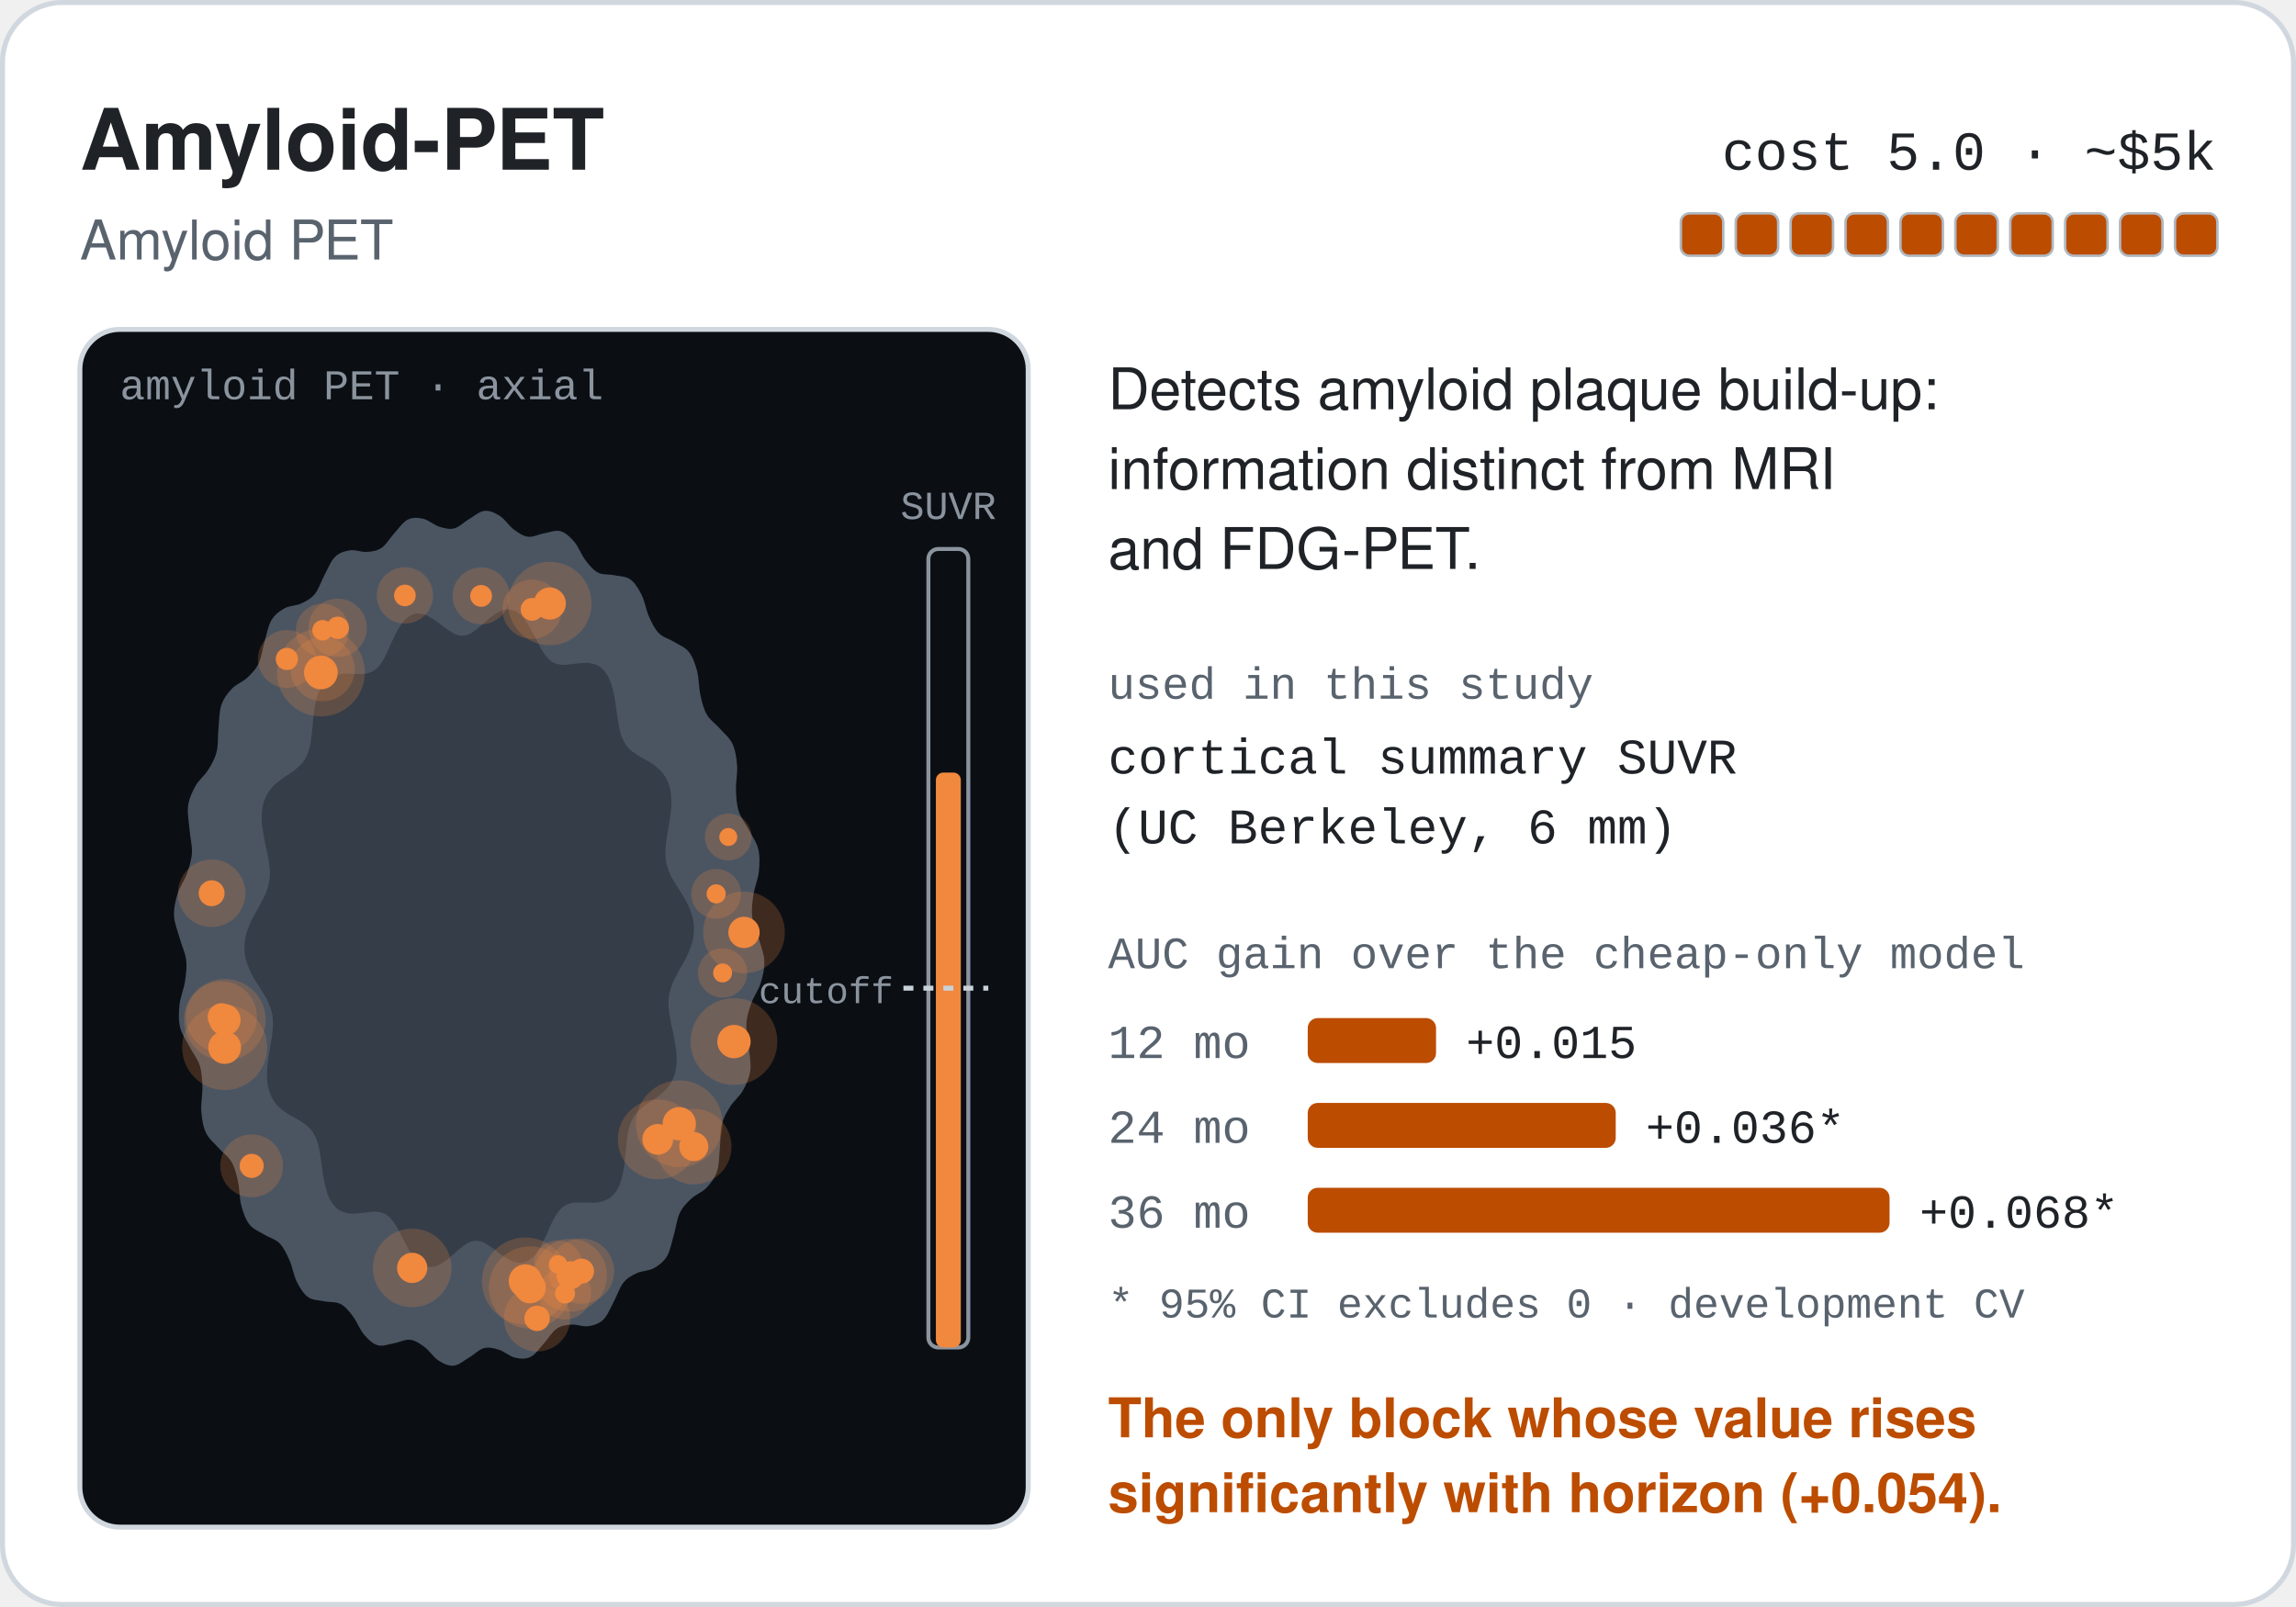
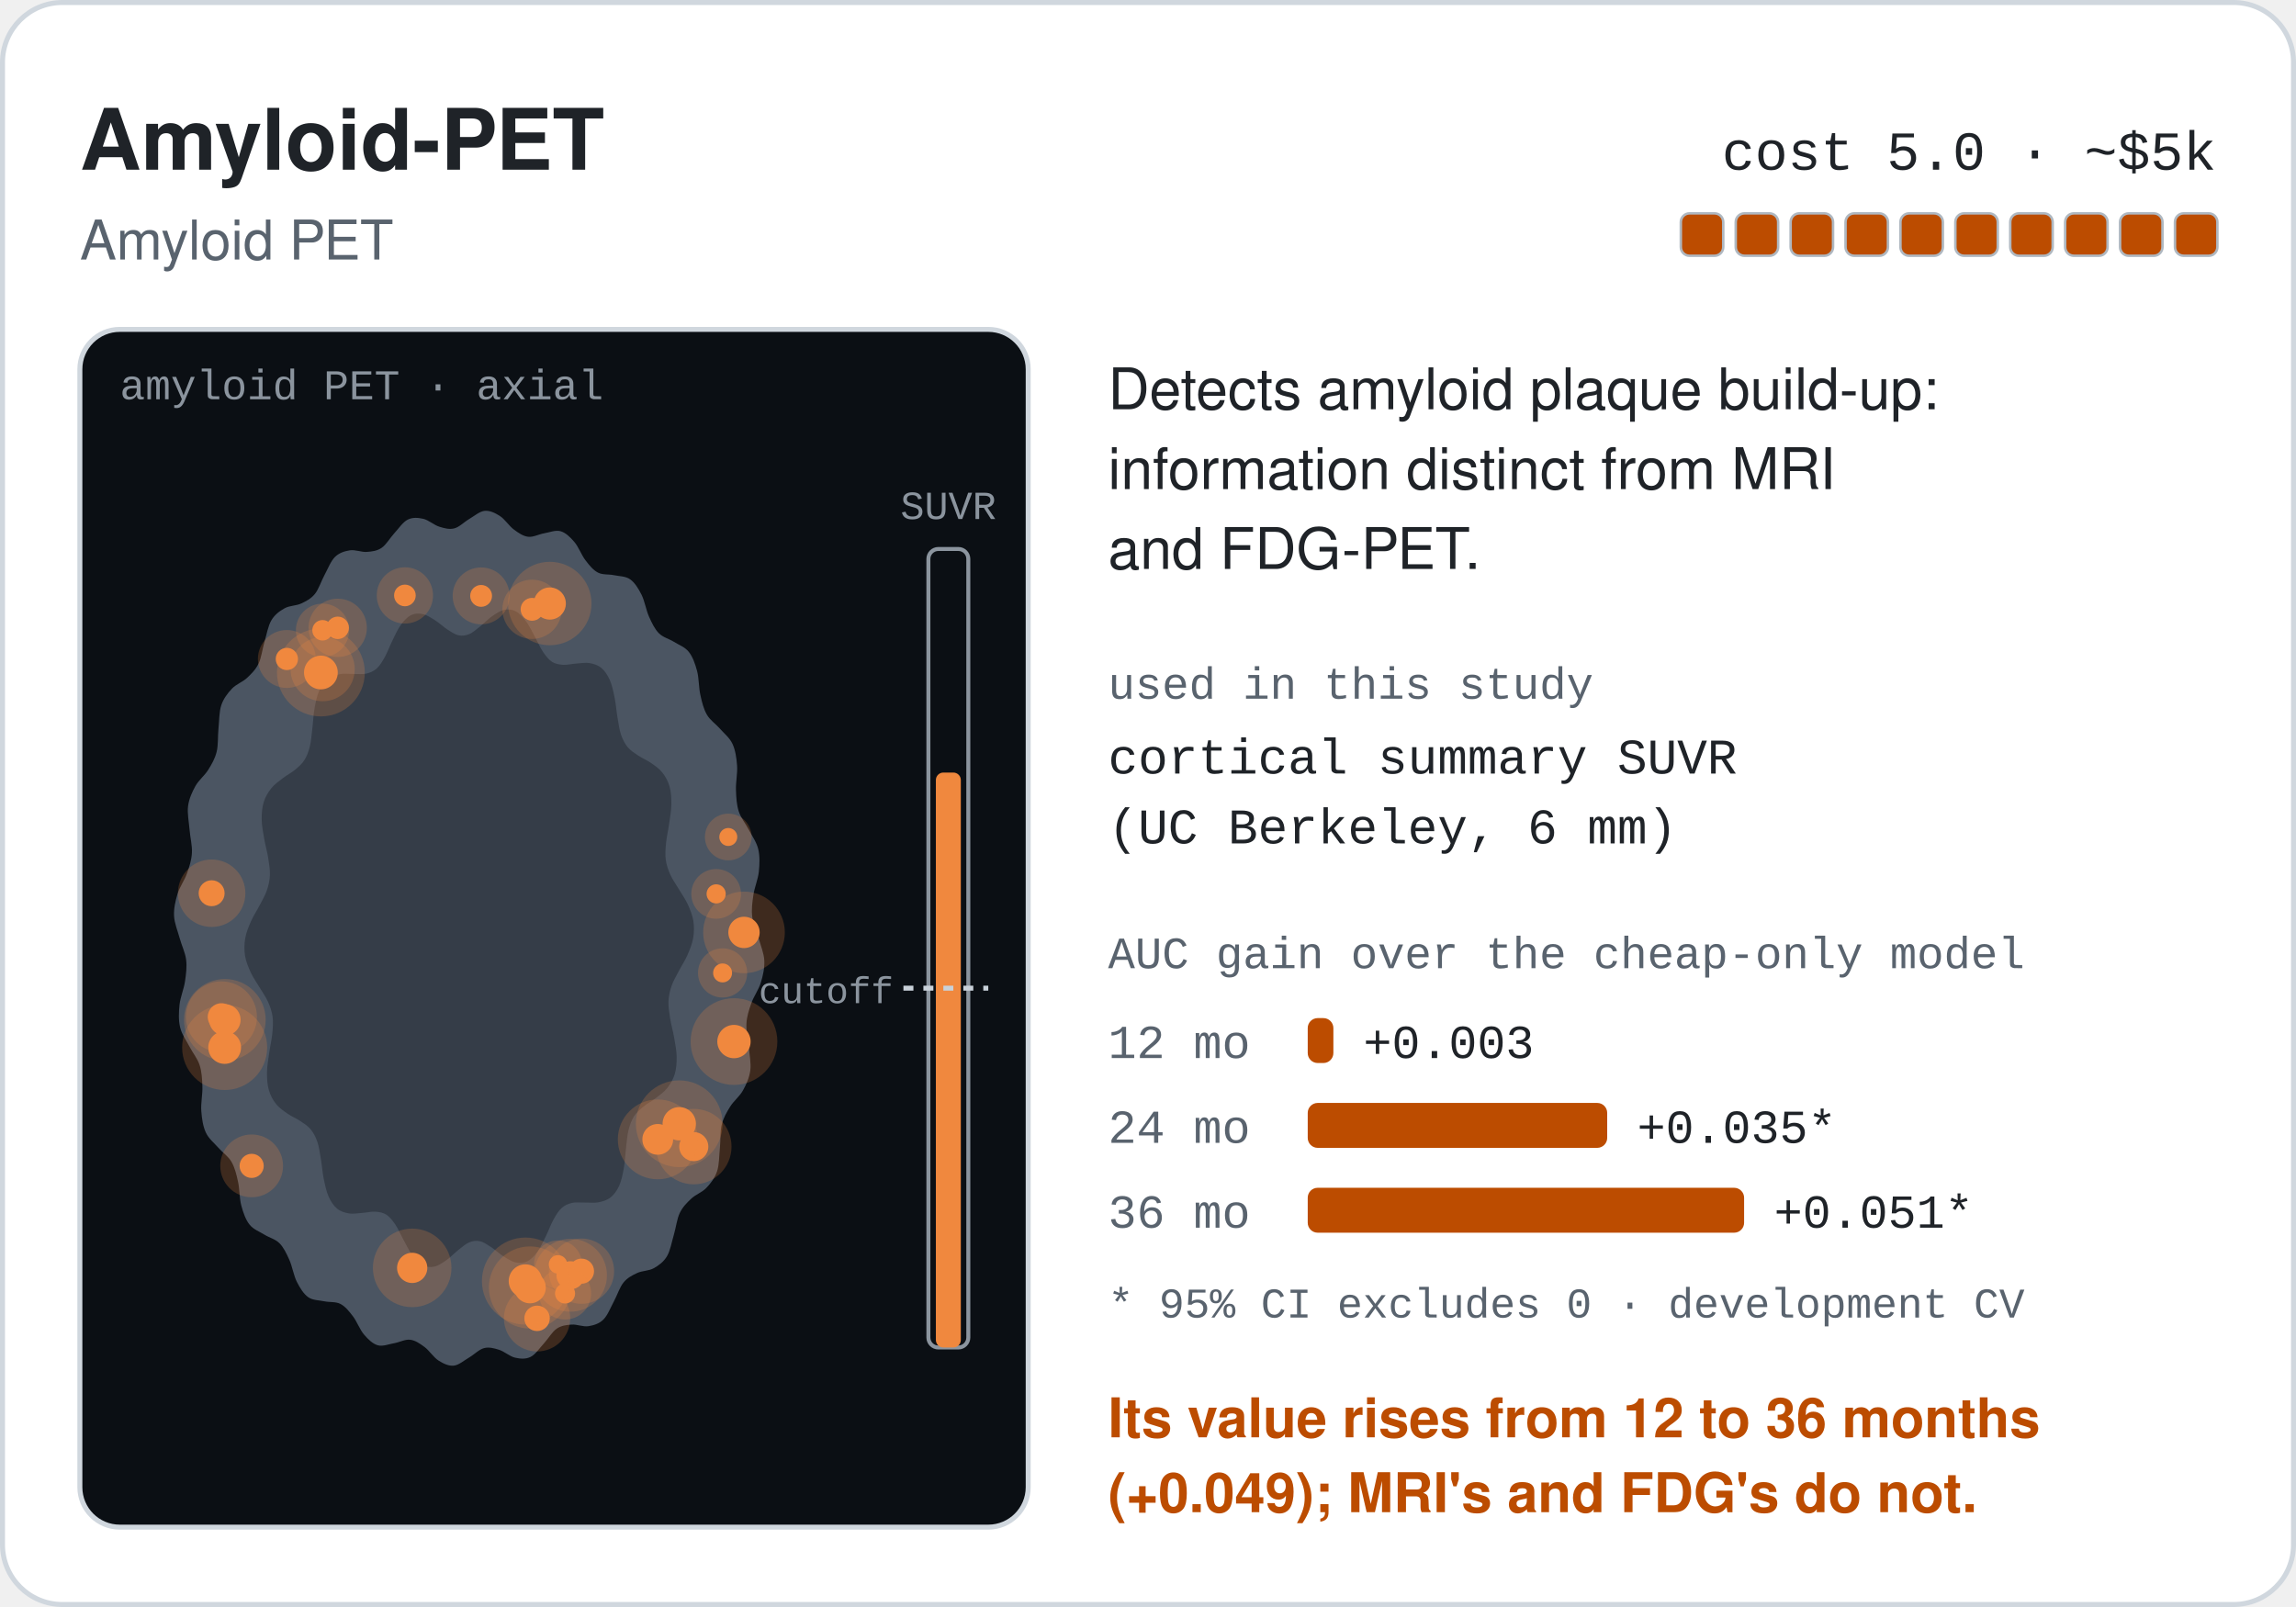
<svg xmlns="http://www.w3.org/2000/svg" width="460" height="322" viewBox="0 0 460 322" role="img" aria-labelledby="t d">
  <style>.s{font-family:-apple-system,BlinkMacSystemFont,"Segoe UI",Helvetica,Arial,sans-serif}.m{font-family:ui-monospace,SFMono-Regular,"SF Mono",Menlo,Consolas,"Liberation Mono",monospace}@media (prefers-reduced-motion:no-preference){@keyframes a0k{0%{opacity:0;transform:scale(.2)}3%{opacity:0;transform:scale(.2)}5%{opacity:1;transform:scale(1)}92%{opacity:1;transform:scale(1)}95%{opacity:0;transform:scale(1)}100%{opacity:0;transform:scale(.2)}}.a0{animation:a0k 10s cubic-bezier(.22,.8,.24,1) infinite;transform-box:fill-box;transform-origin:center}@keyframes a1k{0%{opacity:0;transform:scale(.2)}4.2%{opacity:0;transform:scale(.2)}6.2%{opacity:1;transform:scale(1)}92%{opacity:1;transform:scale(1)}95%{opacity:0;transform:scale(1)}100%{opacity:0;transform:scale(.2)}}.a1{animation:a1k 10s cubic-bezier(.22,.8,.24,1) infinite;transform-box:fill-box;transform-origin:center}@keyframes a2k{0%{opacity:0;transform:scale(.2)}5.4%{opacity:0;transform:scale(.2)}7.4%{opacity:1;transform:scale(1)}92%{opacity:1;transform:scale(1)}95%{opacity:0;transform:scale(1)}100%{opacity:0;transform:scale(.2)}}.a2{animation:a2k 10s cubic-bezier(.22,.8,.24,1) infinite;transform-box:fill-box;transform-origin:center}@keyframes a3k{0%{opacity:0;transform:scale(.2)}6.6%{opacity:0;transform:scale(.2)}8.6%{opacity:1;transform:scale(1)}92%{opacity:1;transform:scale(1)}95%{opacity:0;transform:scale(1)}100%{opacity:0;transform:scale(.2)}}.a3{animation:a3k 10s cubic-bezier(.22,.8,.24,1) infinite;transform-box:fill-box;transform-origin:center}@keyframes a4k{0%{opacity:0;transform:scale(.2)}7.8%{opacity:0;transform:scale(.2)}9.8%{opacity:1;transform:scale(1)}92%{opacity:1;transform:scale(1)}95%{opacity:0;transform:scale(1)}100%{opacity:0;transform:scale(.2)}}.a4{animation:a4k 10s cubic-bezier(.22,.8,.24,1) infinite;transform-box:fill-box;transform-origin:center}@keyframes a5k{0%{opacity:0;transform:scale(.2)}9%{opacity:0;transform:scale(.2)}11%{opacity:1;transform:scale(1)}92%{opacity:1;transform:scale(1)}95%{opacity:0;transform:scale(1)}100%{opacity:0;transform:scale(.2)}}.a5{animation:a5k 10s cubic-bezier(.22,.8,.24,1) infinite;transform-box:fill-box;transform-origin:center}@keyframes a6k{0%{opacity:0;transform:scale(.2)}10.2%{opacity:0;transform:scale(.2)}12.2%{opacity:1;transform:scale(1)}92%{opacity:1;transform:scale(1)}95%{opacity:0;transform:scale(1)}100%{opacity:0;transform:scale(.2)}}.a6{animation:a6k 10s cubic-bezier(.22,.8,.24,1) infinite;transform-box:fill-box;transform-origin:center}@keyframes a7k{0%{opacity:0;transform:scale(.2)}11.4%{opacity:0;transform:scale(.2)}13.4%{opacity:1;transform:scale(1)}92%{opacity:1;transform:scale(1)}95%{opacity:0;transform:scale(1)}100%{opacity:0;transform:scale(.2)}}.a7{animation:a7k 10s cubic-bezier(.22,.8,.24,1) infinite;transform-box:fill-box;transform-origin:center}@keyframes a8k{0%{opacity:0;transform:scale(.2)}12.6%{opacity:0;transform:scale(.2)}14.6%{opacity:1;transform:scale(1)}92%{opacity:1;transform:scale(1)}95%{opacity:0;transform:scale(1)}100%{opacity:0;transform:scale(.2)}}.a8{animation:a8k 10s cubic-bezier(.22,.8,.24,1) infinite;transform-box:fill-box;transform-origin:center}@keyframes a9k{0%{opacity:0;transform:scale(.2)}13.8%{opacity:0;transform:scale(.2)}15.8%{opacity:1;transform:scale(1)}92%{opacity:1;transform:scale(1)}95%{opacity:0;transform:scale(1)}100%{opacity:0;transform:scale(.2)}}.a9{animation:a9k 10s cubic-bezier(.22,.8,.24,1) infinite;transform-box:fill-box;transform-origin:center}@keyframes a10k{0%{opacity:0;transform:scale(.2)}8%{opacity:0;transform:scale(.2)}11%{opacity:1;transform:scale(1)}92%{opacity:1;transform:scale(1)}95%{opacity:0;transform:scale(1)}100%{opacity:0;transform:scale(.2)}}.a10{animation:a10k 10s cubic-bezier(.22,.8,.24,1) infinite;transform-box:fill-box;transform-origin:center}@keyframes a11k{0%{opacity:0;transform:scale(.2)}9.5%{opacity:0;transform:scale(.2)}12.5%{opacity:1;transform:scale(1)}92%{opacity:1;transform:scale(1)}95%{opacity:0;transform:scale(1)}100%{opacity:0;transform:scale(.2)}}.a11{animation:a11k 10s cubic-bezier(.22,.8,.24,1) infinite;transform-box:fill-box;transform-origin:center}@keyframes a12k{0%{opacity:0;transform:scale(.2)}11%{opacity:0;transform:scale(.2)}14%{opacity:1;transform:scale(1)}92%{opacity:1;transform:scale(1)}95%{opacity:0;transform:scale(1)}100%{opacity:0;transform:scale(.2)}}.a12{animation:a12k 10s cubic-bezier(.22,.8,.24,1) infinite;transform-box:fill-box;transform-origin:center}@keyframes a13k{0%{opacity:0;transform:scale(.2)}12.5%{opacity:0;transform:scale(.2)}15.5%{opacity:1;transform:scale(1)}92%{opacity:1;transform:scale(1)}95%{opacity:0;transform:scale(1)}100%{opacity:0;transform:scale(.2)}}.a13{animation:a13k 10s cubic-bezier(.22,.8,.24,1) infinite;transform-box:fill-box;transform-origin:center}@keyframes a14k{0%{opacity:0;transform:scale(.2)}14%{opacity:0;transform:scale(.2)}17%{opacity:1;transform:scale(1)}92%{opacity:1;transform:scale(1)}95%{opacity:0;transform:scale(1)}100%{opacity:0;transform:scale(.2)}}.a14{animation:a14k 10s cubic-bezier(.22,.8,.24,1) infinite;transform-box:fill-box;transform-origin:center}@keyframes a15k{0%{opacity:0;transform:scale(.2)}15.5%{opacity:0;transform:scale(.2)}18.5%{opacity:1;transform:scale(1)}92%{opacity:1;transform:scale(1)}95%{opacity:0;transform:scale(1)}100%{opacity:0;transform:scale(.2)}}.a15{animation:a15k 10s cubic-bezier(.22,.8,.24,1) infinite;transform-box:fill-box;transform-origin:center}@keyframes a16k{0%{opacity:0;transform:scale(.2)}17%{opacity:0;transform:scale(.2)}20%{opacity:1;transform:scale(1)}92%{opacity:1;transform:scale(1)}95%{opacity:0;transform:scale(1)}100%{opacity:0;transform:scale(.2)}}.a16{animation:a16k 10s cubic-bezier(.22,.8,.24,1) infinite;transform-box:fill-box;transform-origin:center}@keyframes a17k{0%{opacity:0;transform:scale(.2)}18.5%{opacity:0;transform:scale(.2)}21.5%{opacity:1;transform:scale(1)}92%{opacity:1;transform:scale(1)}95%{opacity:0;transform:scale(1)}100%{opacity:0;transform:scale(.2)}}.a17{animation:a17k 10s cubic-bezier(.22,.8,.24,1) infinite;transform-box:fill-box;transform-origin:center}@keyframes a18k{0%{opacity:0;transform:scale(.2)}20%{opacity:0;transform:scale(.2)}23%{opacity:1;transform:scale(1)}92%{opacity:1;transform:scale(1)}95%{opacity:0;transform:scale(1)}100%{opacity:0;transform:scale(.2)}}.a18{animation:a18k 10s cubic-bezier(.22,.8,.24,1) infinite;transform-box:fill-box;transform-origin:center}@keyframes a19k{0%{opacity:0;transform:scale(.2)}21.5%{opacity:0;transform:scale(.2)}24.5%{opacity:1;transform:scale(1)}92%{opacity:1;transform:scale(1)}95%{opacity:0;transform:scale(1)}100%{opacity:0;transform:scale(.2)}}.a19{animation:a19k 10s cubic-bezier(.22,.8,.24,1) infinite;transform-box:fill-box;transform-origin:center}@keyframes a20k{0%{opacity:0;transform:scale(.2)}23%{opacity:0;transform:scale(.2)}26%{opacity:1;transform:scale(1)}92%{opacity:1;transform:scale(1)}95%{opacity:0;transform:scale(1)}100%{opacity:0;transform:scale(.2)}}.a20{animation:a20k 10s cubic-bezier(.22,.8,.24,1) infinite;transform-box:fill-box;transform-origin:center}@keyframes a21k{0%{opacity:0;transform:scale(.2)}24.5%{opacity:0;transform:scale(.2)}27.5%{opacity:1;transform:scale(1)}92%{opacity:1;transform:scale(1)}95%{opacity:0;transform:scale(1)}100%{opacity:0;transform:scale(.2)}}.a21{animation:a21k 10s cubic-bezier(.22,.8,.24,1) infinite;transform-box:fill-box;transform-origin:center}@keyframes a22k{0%{opacity:0;transform:scale(.2)}26%{opacity:0;transform:scale(.2)}29%{opacity:1;transform:scale(1)}92%{opacity:1;transform:scale(1)}95%{opacity:0;transform:scale(1)}100%{opacity:0;transform:scale(.2)}}.a22{animation:a22k 10s cubic-bezier(.22,.8,.24,1) infinite;transform-box:fill-box;transform-origin:center}@keyframes a23k{0%{opacity:0;transform:scale(.2)}27.5%{opacity:0;transform:scale(.2)}30.5%{opacity:1;transform:scale(1)}92%{opacity:1;transform:scale(1)}95%{opacity:0;transform:scale(1)}100%{opacity:0;transform:scale(.2)}}.a23{animation:a23k 10s cubic-bezier(.22,.8,.24,1) infinite;transform-box:fill-box;transform-origin:center}@keyframes a24k{0%{opacity:0;transform:scale(.2)}29%{opacity:0;transform:scale(.2)}32%{opacity:1;transform:scale(1)}92%{opacity:1;transform:scale(1)}95%{opacity:0;transform:scale(1)}100%{opacity:0;transform:scale(.2)}}.a24{animation:a24k 10s cubic-bezier(.22,.8,.24,1) infinite;transform-box:fill-box;transform-origin:center}@keyframes a25k{0%{opacity:0;transform:scale(.2)}30.5%{opacity:0;transform:scale(.2)}33.5%{opacity:1;transform:scale(1)}92%{opacity:1;transform:scale(1)}95%{opacity:0;transform:scale(1)}100%{opacity:0;transform:scale(.2)}}.a25{animation:a25k 10s cubic-bezier(.22,.8,.24,1) infinite;transform-box:fill-box;transform-origin:center}@keyframes a26k{0%{opacity:0;transform:scale(.2)}32%{opacity:0;transform:scale(.2)}35%{opacity:1;transform:scale(1)}92%{opacity:1;transform:scale(1)}95%{opacity:0;transform:scale(1)}100%{opacity:0;transform:scale(.2)}}.a26{animation:a26k 10s cubic-bezier(.22,.8,.24,1) infinite;transform-box:fill-box;transform-origin:center}@keyframes a27k{0%{opacity:0;transform:scale(.2)}33.5%{opacity:0;transform:scale(.2)}36.5%{opacity:1;transform:scale(1)}92%{opacity:1;transform:scale(1)}95%{opacity:0;transform:scale(1)}100%{opacity:0;transform:scale(.2)}}.a27{animation:a27k 10s cubic-bezier(.22,.8,.24,1) infinite;transform-box:fill-box;transform-origin:center}@keyframes a28k{0%{opacity:0;transform:scale(.2)}35%{opacity:0;transform:scale(.2)}38%{opacity:1;transform:scale(1)}92%{opacity:1;transform:scale(1)}95%{opacity:0;transform:scale(1)}100%{opacity:0;transform:scale(.2)}}.a28{animation:a28k 10s cubic-bezier(.22,.8,.24,1) infinite;transform-box:fill-box;transform-origin:center}@keyframes a29k{0%{opacity:0;transform:scale(.2)}36.5%{opacity:0;transform:scale(.2)}39.5%{opacity:1;transform:scale(1)}92%{opacity:1;transform:scale(1)}95%{opacity:0;transform:scale(1)}100%{opacity:0;transform:scale(.2)}}.a29{animation:a29k 10s cubic-bezier(.22,.8,.24,1) infinite;transform-box:fill-box;transform-origin:center}@keyframes a30k{0%{opacity:0;transform:scale(.2)}38%{opacity:0;transform:scale(.2)}41%{opacity:1;transform:scale(1)}92%{opacity:1;transform:scale(1)}95%{opacity:0;transform:scale(1)}100%{opacity:0;transform:scale(.2)}}.a30{animation:a30k 10s cubic-bezier(.22,.8,.24,1) infinite;transform-box:fill-box;transform-origin:center}@keyframes a31k{0%{opacity:0;transform:scale(.2)}39.5%{opacity:0;transform:scale(.2)}42.5%{opacity:1;transform:scale(1)}92%{opacity:1;transform:scale(1)}95%{opacity:0;transform:scale(1)}100%{opacity:0;transform:scale(.2)}}.a31{animation:a31k 10s cubic-bezier(.22,.8,.24,1) infinite;transform-box:fill-box;transform-origin:center}@keyframes a32k{0%{opacity:0;transform:scale(.2)}41%{opacity:0;transform:scale(.2)}44%{opacity:1;transform:scale(1)}92%{opacity:1;transform:scale(1)}95%{opacity:0;transform:scale(1)}100%{opacity:0;transform:scale(.2)}}.a32{animation:a32k 10s cubic-bezier(.22,.8,.24,1) infinite;transform-box:fill-box;transform-origin:center}@keyframes a33k{0%{opacity:0;transform:scale(.2)}42.5%{opacity:0;transform:scale(.2)}45.5%{opacity:1;transform:scale(1)}92%{opacity:1;transform:scale(1)}95%{opacity:0;transform:scale(1)}100%{opacity:0;transform:scale(.2)}}.a33{animation:a33k 10s cubic-bezier(.22,.8,.24,1) infinite;transform-box:fill-box;transform-origin:center}@keyframes a34k{0%{opacity:0;transform:scale(.2)}44%{opacity:0;transform:scale(.2)}47%{opacity:1;transform:scale(1)}92%{opacity:1;transform:scale(1)}95%{opacity:0;transform:scale(1)}100%{opacity:0;transform:scale(.2)}}.a34{animation:a34k 10s cubic-bezier(.22,.8,.24,1) infinite;transform-box:fill-box;transform-origin:center}@keyframes a35k{0%{opacity:0;transform:scale(.2)}45.5%{opacity:0;transform:scale(.2)}48.5%{opacity:1;transform:scale(1)}92%{opacity:1;transform:scale(1)}95%{opacity:0;transform:scale(1)}100%{opacity:0;transform:scale(.2)}}.a35{animation:a35k 10s cubic-bezier(.22,.8,.24,1) infinite;transform-box:fill-box;transform-origin:center}@keyframes a36k{0%{opacity:0;transform:scale(.2)}47%{opacity:0;transform:scale(.2)}50%{opacity:1;transform:scale(1)}92%{opacity:1;transform:scale(1)}95%{opacity:0;transform:scale(1)}100%{opacity:0;transform:scale(.2)}}.a36{animation:a36k 10s cubic-bezier(.22,.8,.24,1) infinite;transform-box:fill-box;transform-origin:center}@keyframes a37k{0%{opacity:0;transform:scale(.2)}48.5%{opacity:0;transform:scale(.2)}51.5%{opacity:1;transform:scale(1)}92%{opacity:1;transform:scale(1)}95%{opacity:0;transform:scale(1)}100%{opacity:0;transform:scale(.2)}}.a37{animation:a37k 10s cubic-bezier(.22,.8,.24,1) infinite;transform-box:fill-box;transform-origin:center}@keyframes a38k{0%{opacity:0;transform:scale(.2)}50%{opacity:0;transform:scale(.2)}53%{opacity:1;transform:scale(1)}92%{opacity:1;transform:scale(1)}95%{opacity:0;transform:scale(1)}100%{opacity:0;transform:scale(.2)}}.a38{animation:a38k 10s cubic-bezier(.22,.8,.24,1) infinite;transform-box:fill-box;transform-origin:center}@keyframes a39k{0%{opacity:0;transform:scale(.2)}51.5%{opacity:0;transform:scale(.2)}54.5%{opacity:1;transform:scale(1)}92%{opacity:1;transform:scale(1)}95%{opacity:0;transform:scale(1)}100%{opacity:0;transform:scale(.2)}}.a39{animation:a39k 10s cubic-bezier(.22,.8,.24,1) infinite;transform-box:fill-box;transform-origin:center}@keyframes a40k{0%{transform:scaleY(0);opacity:1}10%{transform:scaleY(0);opacity:1}56%{transform:scaleY(1);opacity:1}92%{transform:scaleY(1);opacity:1}95%{transform:scaleY(1);opacity:0}100%{transform:scaleY(0);opacity:0}}.a40{animation:a40k 10s cubic-bezier(.22,.8,.24,1) infinite;transform-box:fill-box;transform-origin:center bottom}@keyframes a41k{0%{transform:scaleX(0);opacity:1}18%{transform:scaleX(0);opacity:1}23%{transform:scaleX(1);opacity:1}92%{transform:scaleX(1);opacity:1}95%{transform:scaleX(1);opacity:0}100%{transform:scaleX(0);opacity:0}}.a41{animation:a41k 10s cubic-bezier(.22,.8,.24,1) infinite;transform-box:fill-box;transform-origin:left center}@keyframes a42k{0%{opacity:0}21%{opacity:0}24%{opacity:1}92%{opacity:1}95%{opacity:0}100%{opacity:0}}.a42{animation:a42k 10s cubic-bezier(.22,.8,.24,1) infinite}@keyframes a43k{0%{transform:scaleX(0);opacity:1}21%{transform:scaleX(0);opacity:1}26%{transform:scaleX(1);opacity:1}92%{transform:scaleX(1);opacity:1}95%{transform:scaleX(1);opacity:0}100%{transform:scaleX(0);opacity:0}}.a43{animation:a43k 10s cubic-bezier(.22,.8,.24,1) infinite;transform-box:fill-box;transform-origin:left center}@keyframes a44k{0%{opacity:0}24%{opacity:0}27%{opacity:1}92%{opacity:1}95%{opacity:0}100%{opacity:0}}.a44{animation:a44k 10s cubic-bezier(.22,.8,.24,1) infinite}@keyframes a45k{0%{transform:scaleX(0);opacity:1}24%{transform:scaleX(0);opacity:1}29%{transform:scaleX(1);opacity:1}92%{transform:scaleX(1);opacity:1}95%{transform:scaleX(1);opacity:0}100%{transform:scaleX(0);opacity:0}}.a45{animation:a45k 10s cubic-bezier(.22,.8,.24,1) infinite;transform-box:fill-box;transform-origin:left center}@keyframes a46k{0%{opacity:0}27%{opacity:0}30%{opacity:1}92%{opacity:1}95%{opacity:0}100%{opacity:0}}.a46{animation:a46k 10s cubic-bezier(.22,.8,.24,1) infinite}@keyframes a47k{0%{opacity:0}40%{opacity:0}43%{opacity:1}92%{opacity:1}95%{opacity:0}100%{opacity:0}}.a47{animation:a47k 10s cubic-bezier(.22,.8,.24,1) infinite}@keyframes flow{0%{opacity:0;transform:translateY(0)}10%{opacity:.9}90%{opacity:.9}100%{opacity:0;transform:translateY(130px)}}.flow{animation:flow 2.4s linear infinite}}</style>
  <rect x=".5" y=".5" width="459" height="321" rx="12" fill="#ffffff" stroke="#d0d7de" />
  <defs>
    <radialGradient id="warm">
      <stop offset="0" stop-color="#ffdf5d" stop-opacity=".95" />
      <stop offset=".6" stop-color="#f0883e" stop-opacity=".8" />
      <stop offset="1" stop-color="#da3633" stop-opacity=".35" />
    </radialGradient>
    <radialGradient id="cool">
      <stop offset="0" stop-color="#388bfd" stop-opacity=".95" />
      <stop offset="1" stop-color="#388bfd" stop-opacity="0" />
    </radialGradient>
    <clipPath id="vw">
      <rect x="16" y="66" width="190" height="240" rx="8" />
    </clipPath>
  </defs>
  <text x="16" y="34" class="s" font-size="17" fill="#1f2328" text-anchor="start" font-weight="600">Amyloid-PET</text>
  <text x="16" y="52" class="s" font-size="11" fill="#59636e" text-anchor="start">Amyloid PET</text>
  <text x="444" y="34" class="m" font-size="11" fill="#1f2328" text-anchor="end">cost 5.0 · ~$5k</text>
  <rect x="337" y="43" width="8" height="8" rx="1.5" fill="none" stroke="#afb8c1" />
  <rect class="a0" x="337" y="43" width="8" height="8" rx="1.5" fill="#bc4c00" />
  <rect x="348" y="43" width="8" height="8" rx="1.5" fill="none" stroke="#afb8c1" />
  <rect class="a1" x="348" y="43" width="8" height="8" rx="1.5" fill="#bc4c00" />
  <rect x="359" y="43" width="8" height="8" rx="1.5" fill="none" stroke="#afb8c1" />
  <rect class="a2" x="359" y="43" width="8" height="8" rx="1.5" fill="#bc4c00" />
  <rect x="370" y="43" width="8" height="8" rx="1.5" fill="none" stroke="#afb8c1" />
  <rect class="a3" x="370" y="43" width="8" height="8" rx="1.5" fill="#bc4c00" />
  <rect x="381" y="43" width="8" height="8" rx="1.5" fill="none" stroke="#afb8c1" />
  <rect class="a4" x="381" y="43" width="8" height="8" rx="1.5" fill="#bc4c00" />
  <rect x="392" y="43" width="8" height="8" rx="1.5" fill="none" stroke="#afb8c1" />
  <rect class="a5" x="392" y="43" width="8" height="8" rx="1.5" fill="#bc4c00" />
  <rect x="403" y="43" width="8" height="8" rx="1.5" fill="none" stroke="#afb8c1" />
  <rect class="a6" x="403" y="43" width="8" height="8" rx="1.5" fill="#bc4c00" />
  <rect x="414" y="43" width="8" height="8" rx="1.5" fill="none" stroke="#afb8c1" />
  <rect class="a7" x="414" y="43" width="8" height="8" rx="1.5" fill="#bc4c00" />
  <rect x="425" y="43" width="8" height="8" rx="1.5" fill="none" stroke="#afb8c1" />
  <rect class="a8" x="425" y="43" width="8" height="8" rx="1.5" fill="#bc4c00" />
  <rect x="436" y="43" width="8" height="8" rx="1.5" fill="none" stroke="#afb8c1" />
  <rect class="a9" x="436" y="43" width="8" height="8" rx="1.5" fill="#bc4c00" />
  <rect x="16" y="66" width="190" height="240" rx="8" fill="#0b0f14" stroke="#d0d7de" />
  <g clip-path="url(#vw)">
    <text x="24" y="80" class="m" font-size="8.5" fill="#8b949e" text-anchor="start">amyloid PET · axial</text>
    <path d="M152 188C152.4 189.47 153.06 191.01 153.13 192.49C153.2 193.97 152.86 195.48 152.43 196.89C152 198.31 151.03 199.6 150.55 200.97C150.06 202.34 149.63 203.64 149.55 205.1C149.46 206.56 149.9 208.17 150.02 209.74C150.15 211.31 150.51 213.04 150.32 214.5C150.12 215.96 149.52 217.29 148.85 218.49C148.18 219.7 147.01 220.58 146.3 221.72C145.59 222.86 144.94 223.96 144.6 225.34C144.25 226.72 144.39 228.44 144.23 230C144.07 231.56 144.11 233.37 143.66 234.71C143.21 236.04 142.39 237.1 141.53 238.01C140.67 238.92 139.38 239.34 138.49 240.18C137.6 241.02 136.78 241.83 136.2 243.03C135.62 244.23 135.44 245.95 135.01 247.4C134.58 248.85 134.29 250.61 133.62 251.73C132.95 252.85 131.97 253.57 130.97 254.12C129.98 254.68 128.66 254.6 127.65 255.08C126.64 255.55 125.7 256.03 124.93 256.97C124.15 257.92 123.67 259.51 123 260.75C122.33 261.99 121.73 263.58 120.88 264.41C120.03 265.24 118.96 265.56 117.9 265.73C116.83 265.9 115.57 265.33 114.52 265.41C113.46 265.49 112.47 265.6 111.55 266.22C110.63 266.84 109.88 268.19 109.01 269.14C108.14 270.08 107.28 271.4 106.31 271.88C105.34 272.37 104.25 272.28 103.19 272.04C102.14 271.8 101.02 270.78 99.98 270.46C98.95 270.14 97.97 269.87 96.97 270.13C95.97 270.39 95.01 271.41 94 272C92.99 272.59 91.92 273.54 90.9 273.64C89.88 273.74 88.84 273.24 87.86 272.62C86.88 272 85.99 270.59 85.04 269.89C84.1 269.2 83.2 268.57 82.19 268.45C81.18 268.32 80.07 268.95 78.99 269.14C77.91 269.32 76.71 269.84 75.7 269.56C74.69 269.28 73.78 268.4 72.95 267.43C72.11 266.47 71.5 264.77 70.71 263.75C69.93 262.72 69.17 261.78 68.22 261.28C67.27 260.78 66.08 260.97 65 260.75C63.92 260.52 62.67 260.57 61.75 259.92C60.83 259.27 60.1 258.08 59.47 256.84C58.84 255.59 58.55 253.72 57.97 252.44C57.39 251.15 56.83 249.96 56 249.12C55.17 248.28 53.99 248.02 52.99 247.4C51.99 246.77 50.77 246.36 50 245.38C49.22 244.41 48.73 242.99 48.34 241.55C47.96 240.11 48.01 238.19 47.68 236.74C47.36 235.28 47.03 233.92 46.37 232.79C45.72 231.67 44.63 230.98 43.77 230C42.91 229.02 41.81 228.17 41.24 226.93C40.67 225.7 40.44 224.14 40.33 222.61C40.21 221.07 40.61 219.25 40.55 217.71C40.5 216.18 40.42 214.74 39.99 213.41C39.56 212.09 38.63 211 37.98 209.74C37.32 208.48 36.41 207.24 36.08 205.83C35.75 204.42 35.81 202.84 35.97 201.31C36.14 199.78 36.84 198.17 37.06 196.67C37.28 195.17 37.47 193.75 37.29 192.3C37.11 190.86 36.4 189.47 36 188C35.6 186.53 34.94 184.99 34.87 183.51C34.8 182.03 35.14 180.52 35.57 179.11C36 177.69 36.97 176.4 37.45 175.03C37.94 173.66 38.37 172.36 38.45 170.9C38.54 169.44 38.1 167.83 37.98 166.26C37.85 164.69 37.49 162.96 37.68 161.5C37.88 160.04 38.48 158.71 39.15 157.51C39.82 156.3 40.99 155.42 41.7 154.28C42.41 153.14 43.06 152.04 43.4 150.66C43.75 149.28 43.61 147.56 43.77 146C43.93 144.44 43.89 142.63 44.34 141.29C44.79 139.96 45.61 138.9 46.47 137.99C47.33 137.08 48.62 136.66 49.51 135.82C50.4 134.98 51.22 134.17 51.8 132.97C52.38 131.77 52.56 130.05 52.99 128.6C53.42 127.15 53.71 125.39 54.38 124.27C55.05 123.15 56.03 122.43 57.03 121.88C58.02 121.32 59.34 121.4 60.35 120.92C61.36 120.45 62.3 119.97 63.07 119.03C63.85 118.08 64.33 116.49 65 115.25C65.67 114.01 66.27 112.42 67.12 111.59C67.97 110.76 69.04 110.44 70.1 110.27C71.17 110.1 72.43 110.67 73.48 110.59C74.54 110.51 75.53 110.4 76.45 109.78C77.37 109.16 78.12 107.81 78.99 106.86C79.86 105.92 80.72 104.6 81.69 104.12C82.66 103.63 83.75 103.72 84.81 103.96C85.86 104.2 86.98 105.22 88.02 105.54C89.05 105.86 90.03 106.13 91.03 105.87C92.03 105.61 92.99 104.59 94 104C95.01 103.41 96.08 102.46 97.1 102.36C98.12 102.26 99.16 102.76 100.14 103.38C101.12 104 102.01 105.41 102.96 106.11C103.9 106.8 104.8 107.43 105.81 107.55C106.82 107.68 107.93 107.05 109.01 106.86C110.09 106.68 111.29 106.16 112.3 106.44C113.31 106.72 114.22 107.6 115.05 108.57C115.89 109.53 116.5 111.23 117.29 112.25C118.07 113.28 118.83 114.22 119.78 114.72C120.73 115.22 121.92 115.03 123 115.25C124.08 115.48 125.33 115.43 126.25 116.08C127.17 116.73 127.9 117.92 128.53 119.16C129.16 120.41 129.45 122.28 130.03 123.56C130.61 124.85 131.17 126.04 132 126.88C132.83 127.72 134.01 127.98 135.01 128.6C136.01 129.23 137.23 129.64 138 130.62C138.78 131.59 139.27 133.01 139.66 134.45C140.04 135.89 139.99 137.81 140.32 139.26C140.64 140.72 140.97 142.08 141.63 143.21C142.28 144.33 143.37 145.02 144.23 146C145.09 146.98 146.19 147.83 146.76 149.07C147.33 150.3 147.56 151.86 147.67 153.39C147.79 154.93 147.39 156.75 147.45 158.29C147.5 159.82 147.58 161.26 148.01 162.59C148.44 163.91 149.37 165 150.02 166.26C150.68 167.52 151.59 168.76 151.92 170.17C152.25 171.58 152.19 173.16 152.03 174.69C151.86 176.22 151.16 177.83 150.94 179.33C150.72 180.83 150.53 182.25 150.71 183.7C150.89 185.14 151.6 186.53 152 188Z" fill="#4b5562" />
    <path d="M138.87 188C138.67 189.15 138.19 190.31 137.71 191.41C137.23 192.5 136.53 193.54 136 194.57C135.48 195.59 134.89 196.54 134.55 197.55C134.2 198.56 133.98 199.54 133.93 200.63C133.89 201.71 134.07 202.84 134.26 204.04C134.44 205.25 134.83 206.56 135.05 207.84C135.27 209.12 135.55 210.5 135.57 211.74C135.59 212.97 135.49 214.21 135.17 215.26C134.85 216.32 134.29 217.25 133.65 218.05C133.01 218.85 132.13 219.46 131.34 220.07C130.56 220.68 129.64 221.13 128.92 221.73C128.2 222.34 127.52 222.9 127.02 223.69C126.52 224.47 126.19 225.38 125.92 226.45C125.65 227.51 125.58 228.81 125.42 230.08C125.26 231.35 125.21 232.82 124.98 234.08C124.75 235.34 124.49 236.64 124.04 237.62C123.59 238.6 122.99 239.41 122.29 239.96C121.59 240.51 120.71 240.75 119.85 240.92C118.99 241.08 118 240.94 117.12 240.96C116.24 240.98 115.35 240.85 114.59 241.03C113.82 241.22 113.14 241.5 112.52 242.06C111.9 242.62 111.4 243.46 110.88 244.39C110.36 245.32 109.92 246.57 109.39 247.63C108.86 248.69 108.33 249.92 107.71 250.77C107.09 251.62 106.4 252.37 105.66 252.73C104.92 253.1 104.1 253.13 103.28 252.95C102.47 252.78 101.6 252.19 100.78 251.68C99.96 251.16 99.15 250.37 98.37 249.87C97.6 249.38 96.87 248.87 96.14 248.71C95.41 248.55 94.72 248.64 94 248.94C93.28 249.23 92.56 249.89 91.8 250.49C91.04 251.08 90.24 251.95 89.44 252.5C88.64 253.05 87.79 253.64 86.99 253.8C86.19 253.97 85.38 253.88 84.64 253.49C83.9 253.1 83.21 252.31 82.57 251.45C81.93 250.6 81.38 249.38 80.81 248.37C80.25 247.35 79.76 246.19 79.2 245.36C78.63 244.54 78.08 243.83 77.42 243.4C76.76 242.98 76.03 242.85 75.23 242.79C74.44 242.72 73.53 242.97 72.64 243.03C71.76 243.08 70.78 243.28 69.93 243.14C69.08 243 68.22 242.74 67.54 242.18C66.85 241.61 66.27 240.75 65.83 239.75C65.38 238.74 65.11 237.41 64.85 236.15C64.59 234.89 64.5 233.43 64.28 232.2C64.07 230.97 63.91 229.75 63.57 228.76C63.22 227.77 62.8 226.96 62.23 226.27C61.65 225.58 60.9 225.12 60.13 224.6C59.36 224.08 58.41 223.71 57.61 223.15C56.81 222.59 55.94 222.01 55.32 221.22C54.69 220.43 54.16 219.49 53.86 218.42C53.55 217.36 53.48 216.08 53.49 214.82C53.51 213.57 53.77 212.16 53.95 210.87C54.13 209.57 54.45 208.25 54.56 207.06C54.67 205.87 54.75 204.75 54.61 203.7C54.46 202.65 54.13 201.71 53.7 200.74C53.27 199.77 52.61 198.87 52.03 197.89C51.45 196.91 50.72 195.91 50.23 194.84C49.74 193.78 49.28 192.64 49.09 191.5C48.91 190.36 48.93 189.15 49.13 188C49.33 186.85 49.81 185.69 50.29 184.59C50.77 183.5 51.47 182.46 52 181.43C52.52 180.41 53.11 179.46 53.45 178.45C53.8 177.44 54.02 176.46 54.07 175.37C54.11 174.29 53.93 173.16 53.74 171.96C53.56 170.75 53.17 169.44 52.95 168.16C52.73 166.88 52.45 165.5 52.43 164.26C52.41 163.03 52.51 161.79 52.83 160.74C53.15 159.68 53.71 158.75 54.35 157.95C54.99 157.15 55.87 156.54 56.66 155.93C57.44 155.32 58.36 154.87 59.08 154.27C59.8 153.66 60.48 153.1 60.98 152.31C61.48 151.53 61.81 150.62 62.08 149.55C62.35 148.49 62.42 147.19 62.58 145.92C62.74 144.65 62.79 143.18 63.02 141.92C63.25 140.66 63.51 139.36 63.96 138.38C64.41 137.4 65.01 136.59 65.71 136.04C66.41 135.49 67.29 135.25 68.15 135.08C69.01 134.92 70 135.06 70.88 135.04C71.76 135.02 72.65 135.15 73.41 134.97C74.18 134.78 74.86 134.5 75.48 133.94C76.1 133.38 76.6 132.54 77.12 131.61C77.64 130.68 78.08 129.43 78.61 128.37C79.14 127.31 79.67 126.08 80.29 125.23C80.91 124.38 81.6 123.63 82.34 123.27C83.08 122.9 83.9 122.87 84.72 123.05C85.53 123.22 86.4 123.81 87.22 124.32C88.04 124.84 88.85 125.63 89.63 126.13C90.4 126.62 91.13 127.13 91.86 127.29C92.59 127.45 93.28 127.36 94 127.06C94.72 126.77 95.44 126.11 96.2 125.51C96.96 124.92 97.76 124.05 98.56 123.5C99.36 122.95 100.21 122.36 101.01 122.2C101.81 122.03 102.62 122.12 103.36 122.51C104.1 122.9 104.79 123.69 105.43 124.55C106.07 125.4 106.62 126.62 107.19 127.63C107.75 128.65 108.24 129.81 108.8 130.64C109.37 131.46 109.92 132.17 110.58 132.6C111.24 133.02 111.97 133.15 112.77 133.21C113.56 133.28 114.47 133.03 115.36 132.97C116.24 132.92 117.22 132.72 118.07 132.86C118.92 133 119.78 133.26 120.46 133.82C121.15 134.39 121.73 135.25 122.17 136.25C122.62 137.26 122.89 138.59 123.15 139.85C123.41 141.11 123.5 142.57 123.72 143.8C123.93 145.03 124.09 146.25 124.43 147.24C124.78 148.23 125.2 149.04 125.77 149.73C126.35 150.42 127.1 150.88 127.87 151.4C128.64 151.92 129.59 152.29 130.39 152.85C131.19 153.41 132.06 153.99 132.68 154.78C133.31 155.57 133.84 156.51 134.14 157.58C134.45 158.64 134.52 159.92 134.51 161.18C134.49 162.43 134.23 163.84 134.05 165.13C133.87 166.43 133.55 167.75 133.44 168.94C133.33 170.13 133.25 171.25 133.39 172.3C133.54 173.35 133.87 174.29 134.3 175.26C134.73 176.23 135.39 177.13 135.97 178.11C136.55 179.09 137.28 180.09 137.77 181.16C138.26 182.22 138.72 183.36 138.91 184.5C139.09 185.64 139.07 186.85 138.87 188Z" fill="#353d48" />
    <g class="a10">
      <circle cx="45.01" cy="209.89" r="8.52" fill="#f0883e" opacity=".22" />
      <circle cx="45.01" cy="209.89" r="3.28" fill="#f0883e" />
    </g>
    <g class="a11">
      <circle cx="44.36" cy="203.76" r="7.12" fill="#f0883e" opacity=".22" />
      <circle cx="44.36" cy="203.76" r="2.74" fill="#f0883e" />
    </g>
    <g class="a12">
      <circle cx="114.3" cy="255.53" r="7.3" fill="#f0883e" opacity=".22" />
      <circle cx="114.3" cy="255.53" r="2.81" fill="#f0883e" />
    </g>
    <g class="a13">
      <circle cx="106.6" cy="122.09" r="5.94" fill="#f0883e" opacity=".22" />
      <circle cx="106.6" cy="122.09" r="2.29" fill="#f0883e" />
    </g>
    <g class="a14">
      <circle cx="139" cy="229.75" r="7.56" fill="#f0883e" opacity=".22" />
      <circle cx="139" cy="229.75" r="2.91" fill="#f0883e" />
    </g>
    <g class="a15">
      <circle cx="147.05" cy="208.7" r="8.69" fill="#f0883e" opacity=".22" />
      <circle cx="147.05" cy="208.7" r="3.34" fill="#f0883e" />
    </g>
    <g class="a16">
      <circle cx="64.62" cy="126.29" r="5.34" fill="#f0883e" opacity=".22" />
      <circle cx="64.62" cy="126.29" r="2.05" fill="#f0883e" />
    </g>
    <g class="a17">
      <circle cx="144.77" cy="194.95" r="4.93" fill="#f0883e" opacity=".22" />
      <circle cx="144.77" cy="194.95" r="1.9" fill="#f0883e" />
    </g>
    <g class="a18">
      <circle cx="111.8" cy="253.35" r="4.81" fill="#f0883e" opacity=".22" />
      <circle cx="111.8" cy="253.35" r="1.85" fill="#f0883e" />
    </g>
    <g class="a19">
      <circle cx="45.05" cy="204.35" r="8.18" fill="#f0883e" opacity=".22" />
      <circle cx="45.05" cy="204.35" r="3.15" fill="#f0883e" />
    </g>
    <g class="a20">
      <circle cx="42.4" cy="178.98" r="6.76" fill="#f0883e" opacity=".22" />
      <circle cx="42.4" cy="178.98" r="2.6" fill="#f0883e" />
    </g>
    <g class="a21">
      <circle cx="67.66" cy="125.8" r="5.84" fill="#f0883e" opacity=".22" />
      <circle cx="67.66" cy="125.8" r="2.25" fill="#f0883e" />
    </g>
    <g class="a22">
      <circle cx="149.06" cy="186.83" r="8.18" fill="#f0883e" opacity=".22" />
      <circle cx="149.06" cy="186.83" r="3.14" fill="#f0883e" />
    </g>
    <g class="a23">
      <circle cx="81.12" cy="119.31" r="5.64" fill="#f0883e" opacity=".22" />
      <circle cx="81.12" cy="119.31" r="2.17" fill="#f0883e" />
    </g>
    <g class="a24">
      <circle cx="82.58" cy="254.05" r="7.87" fill="#f0883e" opacity=".22" />
      <circle cx="82.58" cy="254.05" r="3.03" fill="#f0883e" />
    </g>
    <g class="a25">
      <circle cx="50.42" cy="233.61" r="6.29" fill="#f0883e" opacity=".22" />
      <circle cx="50.42" cy="233.61" r="2.42" fill="#f0883e" />
    </g>
    <g class="a26">
      <circle cx="145.91" cy="167.71" r="4.68" fill="#f0883e" opacity=".22" />
      <circle cx="145.91" cy="167.71" r="1.8" fill="#f0883e" />
    </g>
    <g class="a27">
      <circle cx="107.6" cy="264.16" r="6.64" fill="#f0883e" opacity=".22" />
      <circle cx="107.6" cy="264.16" r="2.55" fill="#f0883e" />
    </g>
    <g class="a28">
      <circle cx="143.48" cy="179.11" r="4.98" fill="#f0883e" opacity=".22" />
      <circle cx="143.48" cy="179.11" r="1.92" fill="#f0883e" />
    </g>
    <g class="a29">
      <circle cx="57.47" cy="132.04" r="5.8" fill="#f0883e" opacity=".22" />
      <circle cx="57.47" cy="132.04" r="2.23" fill="#f0883e" />
    </g>
    <g class="a30">
      <circle cx="136.09" cy="225.17" r="8.69" fill="#f0883e" opacity=".22" />
      <circle cx="136.09" cy="225.17" r="3.34" fill="#f0883e" />
    </g>
    <g class="a31">
      <circle cx="96.39" cy="119.4" r="5.7" fill="#f0883e" opacity=".22" />
      <circle cx="96.39" cy="119.4" r="2.19" fill="#f0883e" />
    </g>
    <g class="a32">
      <circle cx="131.78" cy="228.3" r="8" fill="#f0883e" opacity=".22" />
      <circle cx="131.78" cy="228.3" r="3.08" fill="#f0883e" />
    </g>
    <g class="a33">
      <circle cx="116.5" cy="254.71" r="6.54" fill="#f0883e" opacity=".22" />
      <circle cx="116.5" cy="254.71" r="2.52" fill="#f0883e" />
    </g>
    <g class="a34">
      <circle cx="113.21" cy="259.18" r="5.22" fill="#f0883e" opacity=".22" />
      <circle cx="113.21" cy="259.18" r="2.01" fill="#f0883e" />
    </g>
    <g class="a35">
      <circle cx="64.64" cy="134.08" r="6.43" fill="#f0883e" opacity=".22" />
      <circle cx="64.64" cy="134.08" r="2.47" fill="#f0883e" />
    </g>
    <g class="a36">
      <circle cx="105.27" cy="256.69" r="8.72" fill="#f0883e" opacity=".22" />
      <circle cx="105.27" cy="256.69" r="3.35" fill="#f0883e" />
    </g>
    <g class="a37">
      <circle cx="110.15" cy="120.93" r="8.36" fill="#f0883e" opacity=".22" />
      <circle cx="110.15" cy="120.93" r="3.22" fill="#f0883e" />
    </g>
    <g class="a38">
      <circle cx="106.18" cy="257.98" r="8.23" fill="#f0883e" opacity=".22" />
      <circle cx="106.18" cy="257.98" r="3.17" fill="#f0883e" />
    </g>
    <g class="a39">
      <circle cx="64.29" cy="134.75" r="8.8" fill="#f0883e" opacity=".22" />
      <circle cx="64.29" cy="134.75" r="3.38" fill="#f0883e" />
    </g>
    <text x="190" y="104" class="m" font-size="8" fill="#8b949e" text-anchor="middle">SUVR</text>
    <rect x="186" y="110" width="8" height="160" rx="2" fill="none" stroke="#8b949e" stroke-width=".8" />
    <rect class="a40" x="187.5" y="154.8" width="5" height="115.2" rx="1.5" fill="#f0883e" />
    <line x1="181" y1="198" x2="198" y2="198" stroke="#c9d1d9" stroke-dasharray="2 2" />
    <text x="179" y="201" class="m" font-size="7.5" fill="#8b949e" text-anchor="end">cutoff</text>
  </g>
  <text x="222" y="82" class="s" font-size="11.5" fill="#1f2328" text-anchor="start">Detects amyloid plaque build-up:</text>
  <text x="222" y="98" class="s" font-size="11.5" fill="#1f2328" text-anchor="start">information distinct from MRI</text>
  <text x="222" y="114" class="s" font-size="11.5" fill="#1f2328" text-anchor="start">and FDG-PET.</text>
  <text x="222" y="140" class="m" font-size="9" fill="#59636e" text-anchor="start">used in this study</text>
  <text x="222" y="155" class="m" font-size="10" fill="#1f2328" text-anchor="start">cortical summary SUVR</text>
  <text x="222" y="169" class="m" font-size="10" fill="#1f2328" text-anchor="start">(UC Berkeley, 6 mm)</text>
  <text x="222" y="194" class="m" font-size="9" fill="#59636e" text-anchor="start">AUC gain over the cheap-only model</text>
  <text x="222" y="212" class="m" font-size="9.5" fill="#59636e" text-anchor="start">12 mo</text>
-   <rect class="a41" x="262" y="204" width="25.71" height="9" rx="2" fill="#bc4c00" />
+   <rect class="a41" x="262" y="204" width="5.14" height="9" rx="2" fill="#bc4c00" />
  <g class="a42">
-     <text x="293.71" y="212" class="m" font-size="9.5" fill="#1f2328" text-anchor="start">+0.015</text>
+     <text x="273.14" y="212" class="m" font-size="9.5" fill="#1f2328" text-anchor="start">+0.003</text>
  </g>
  <text x="222" y="229" class="m" font-size="9.5" fill="#59636e" text-anchor="start">24 mo</text>
-   <rect class="a43" x="262" y="221" width="61.71" height="9" rx="2" fill="#bc4c00" />
+   <rect class="a43" x="262" y="221" width="60" height="9" rx="2" fill="#bc4c00" />
  <g class="a44">
-     <text x="329.71" y="229" class="m" font-size="9.5" fill="#1f2328" text-anchor="start">+0.036*</text>
+     <text x="328" y="229" class="m" font-size="9.5" fill="#1f2328" text-anchor="start">+0.035*</text>
  </g>
  <text x="222" y="246" class="m" font-size="9.5" fill="#59636e" text-anchor="start">36 mo</text>
-   <rect class="a45" x="262" y="238" width="116.57" height="9" rx="2" fill="#bc4c00" />
+   <rect class="a45" x="262" y="238" width="87.43" height="9" rx="2" fill="#bc4c00" />
  <g class="a46">
-     <text x="384.57" y="246" class="m" font-size="9.5" fill="#1f2328" text-anchor="start">+0.068*</text>
+     <text x="355.43" y="246" class="m" font-size="9.5" fill="#1f2328" text-anchor="start">+0.051*</text>
  </g>
  <text x="222" y="264" class="m" font-size="8.5" fill="#59636e" text-anchor="start">* 95% CI excludes 0 · development CV</text>
  <g class="a47">
-     <text x="222" y="288" class="s" font-size="11" fill="#bc4c00" text-anchor="start" font-weight="600">The only block whose value rises</text>
-     <text x="222" y="303" class="s" font-size="11" fill="#bc4c00" text-anchor="start" font-weight="600">significantly with horizon (+0.054).</text>
+     <text x="222" y="288" class="s" font-size="11" fill="#bc4c00" text-anchor="start" font-weight="600">Its value rises from 12 to 36 months</text>
+     <text x="222" y="303" class="s" font-size="11" fill="#bc4c00" text-anchor="start" font-weight="600">(+0.049); MRI's and FDG's do not.</text>
  </g>
</svg>
